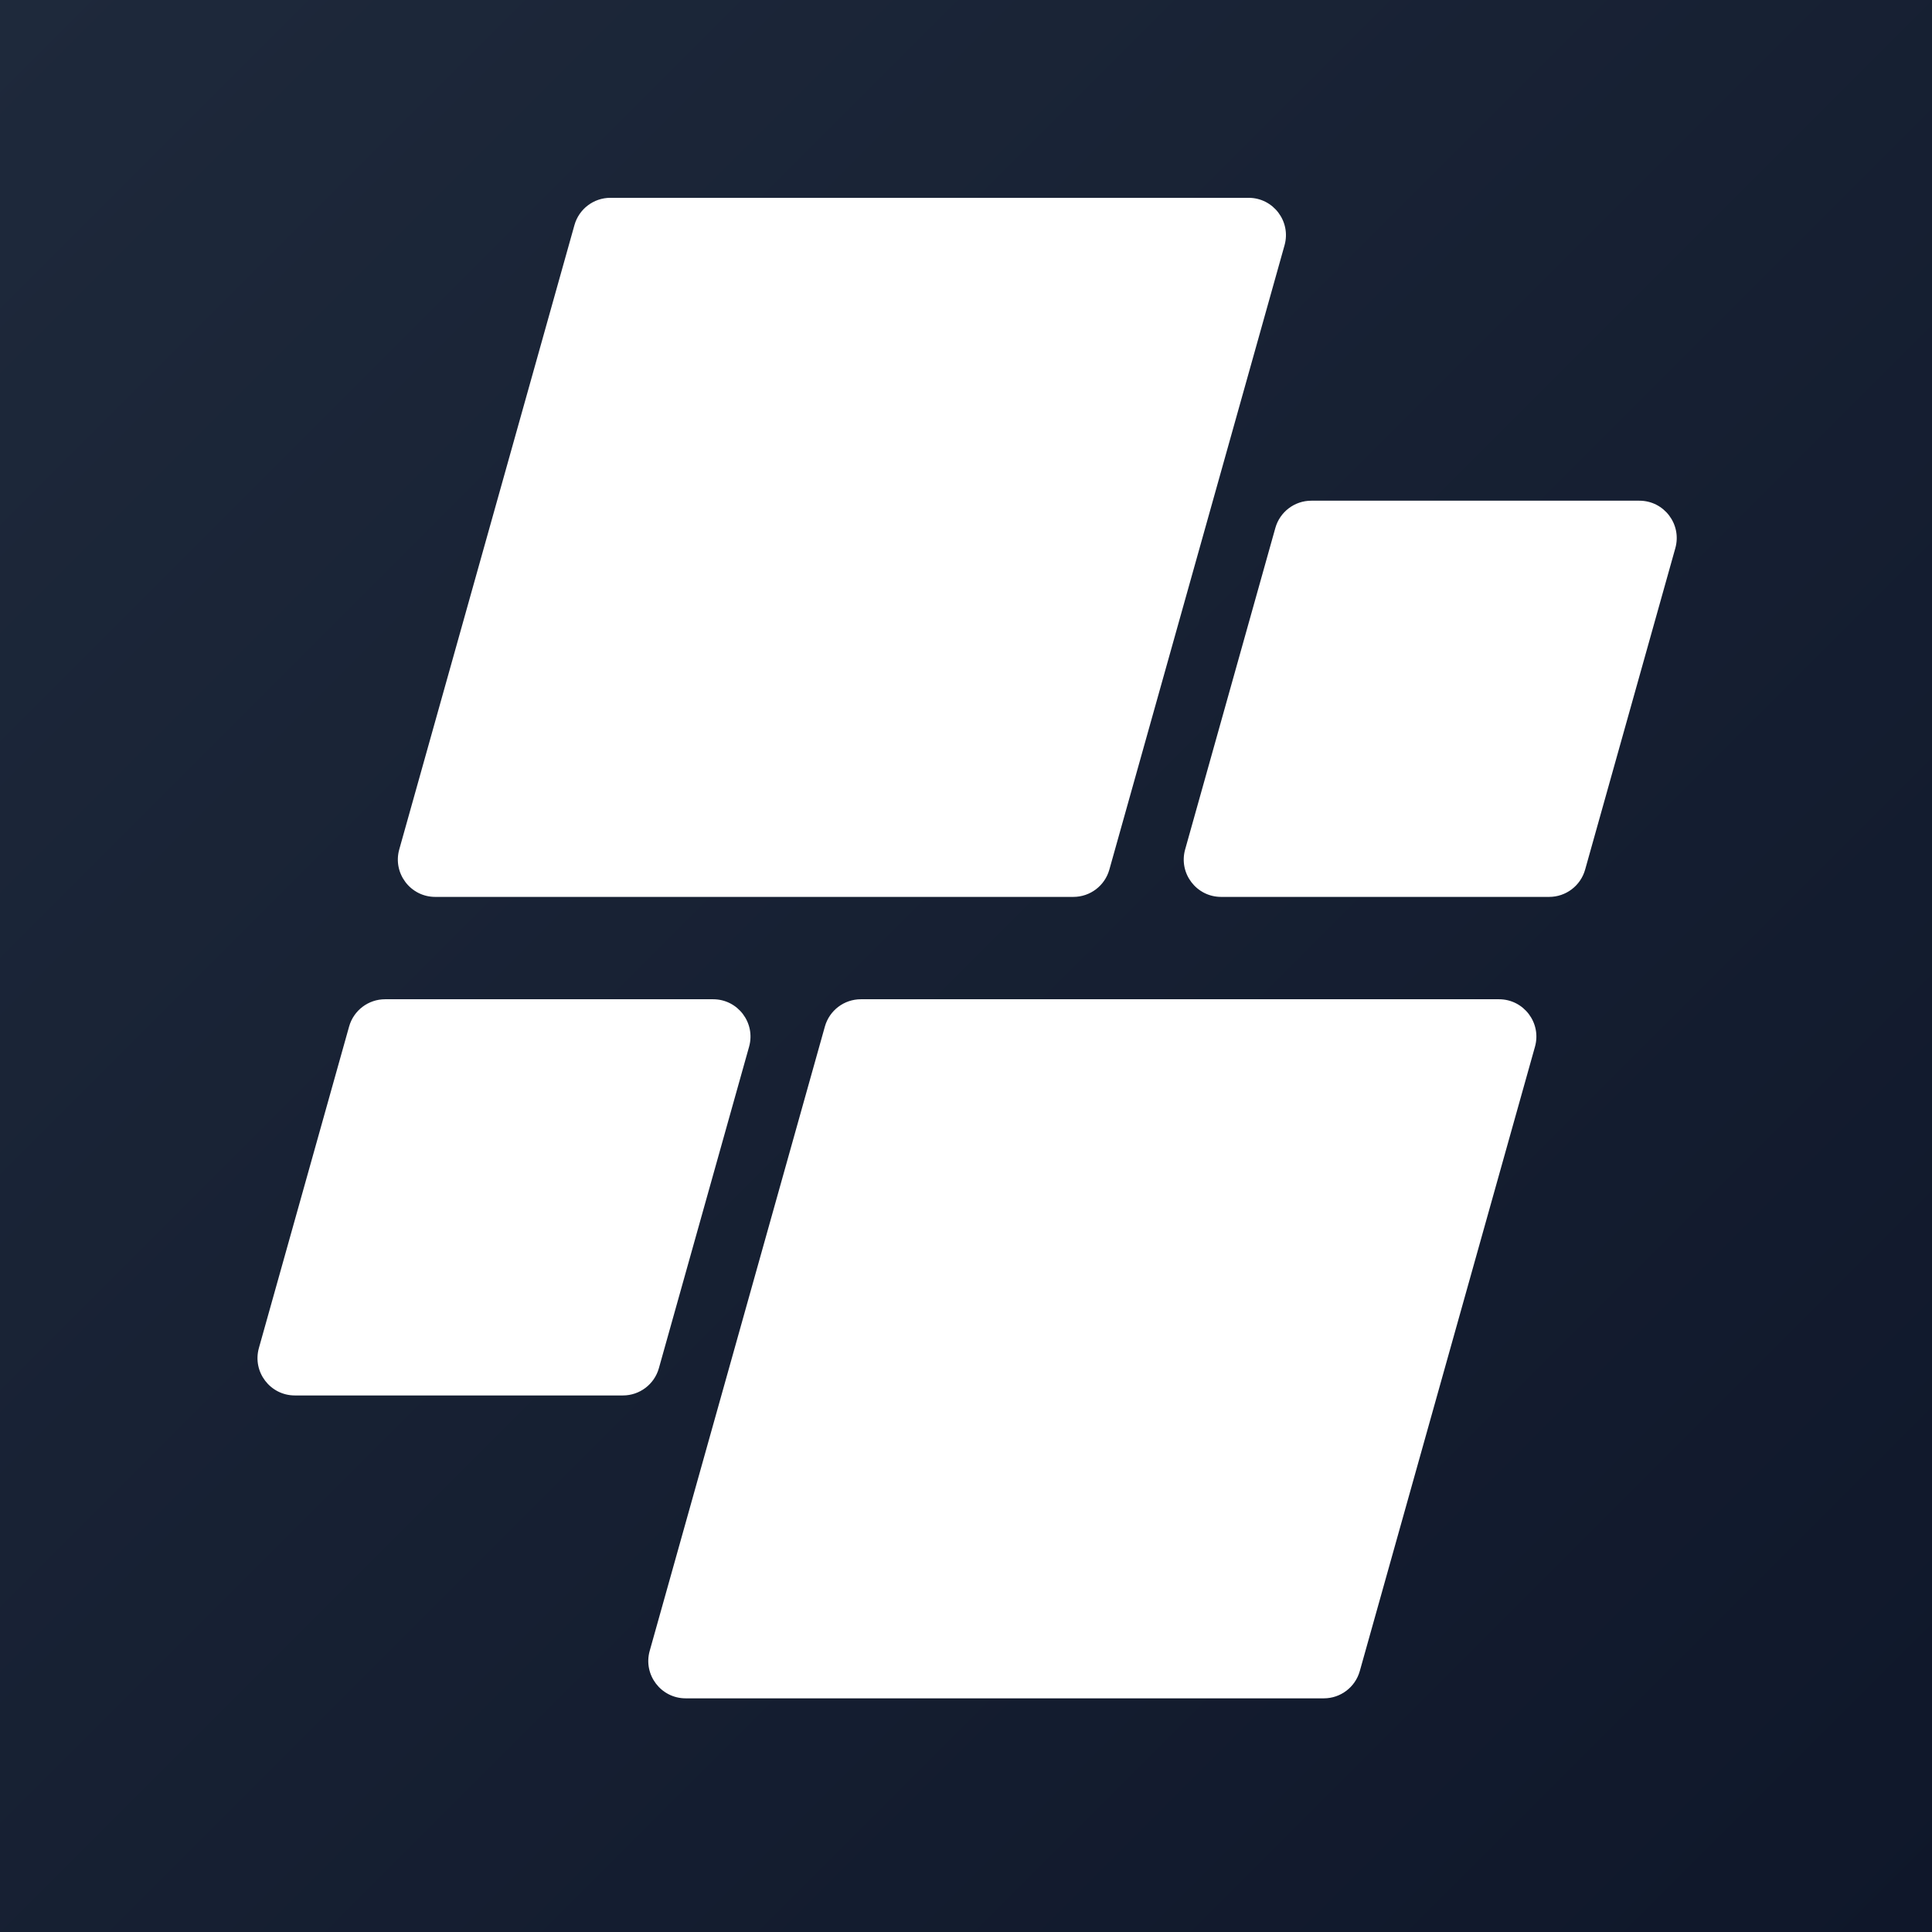
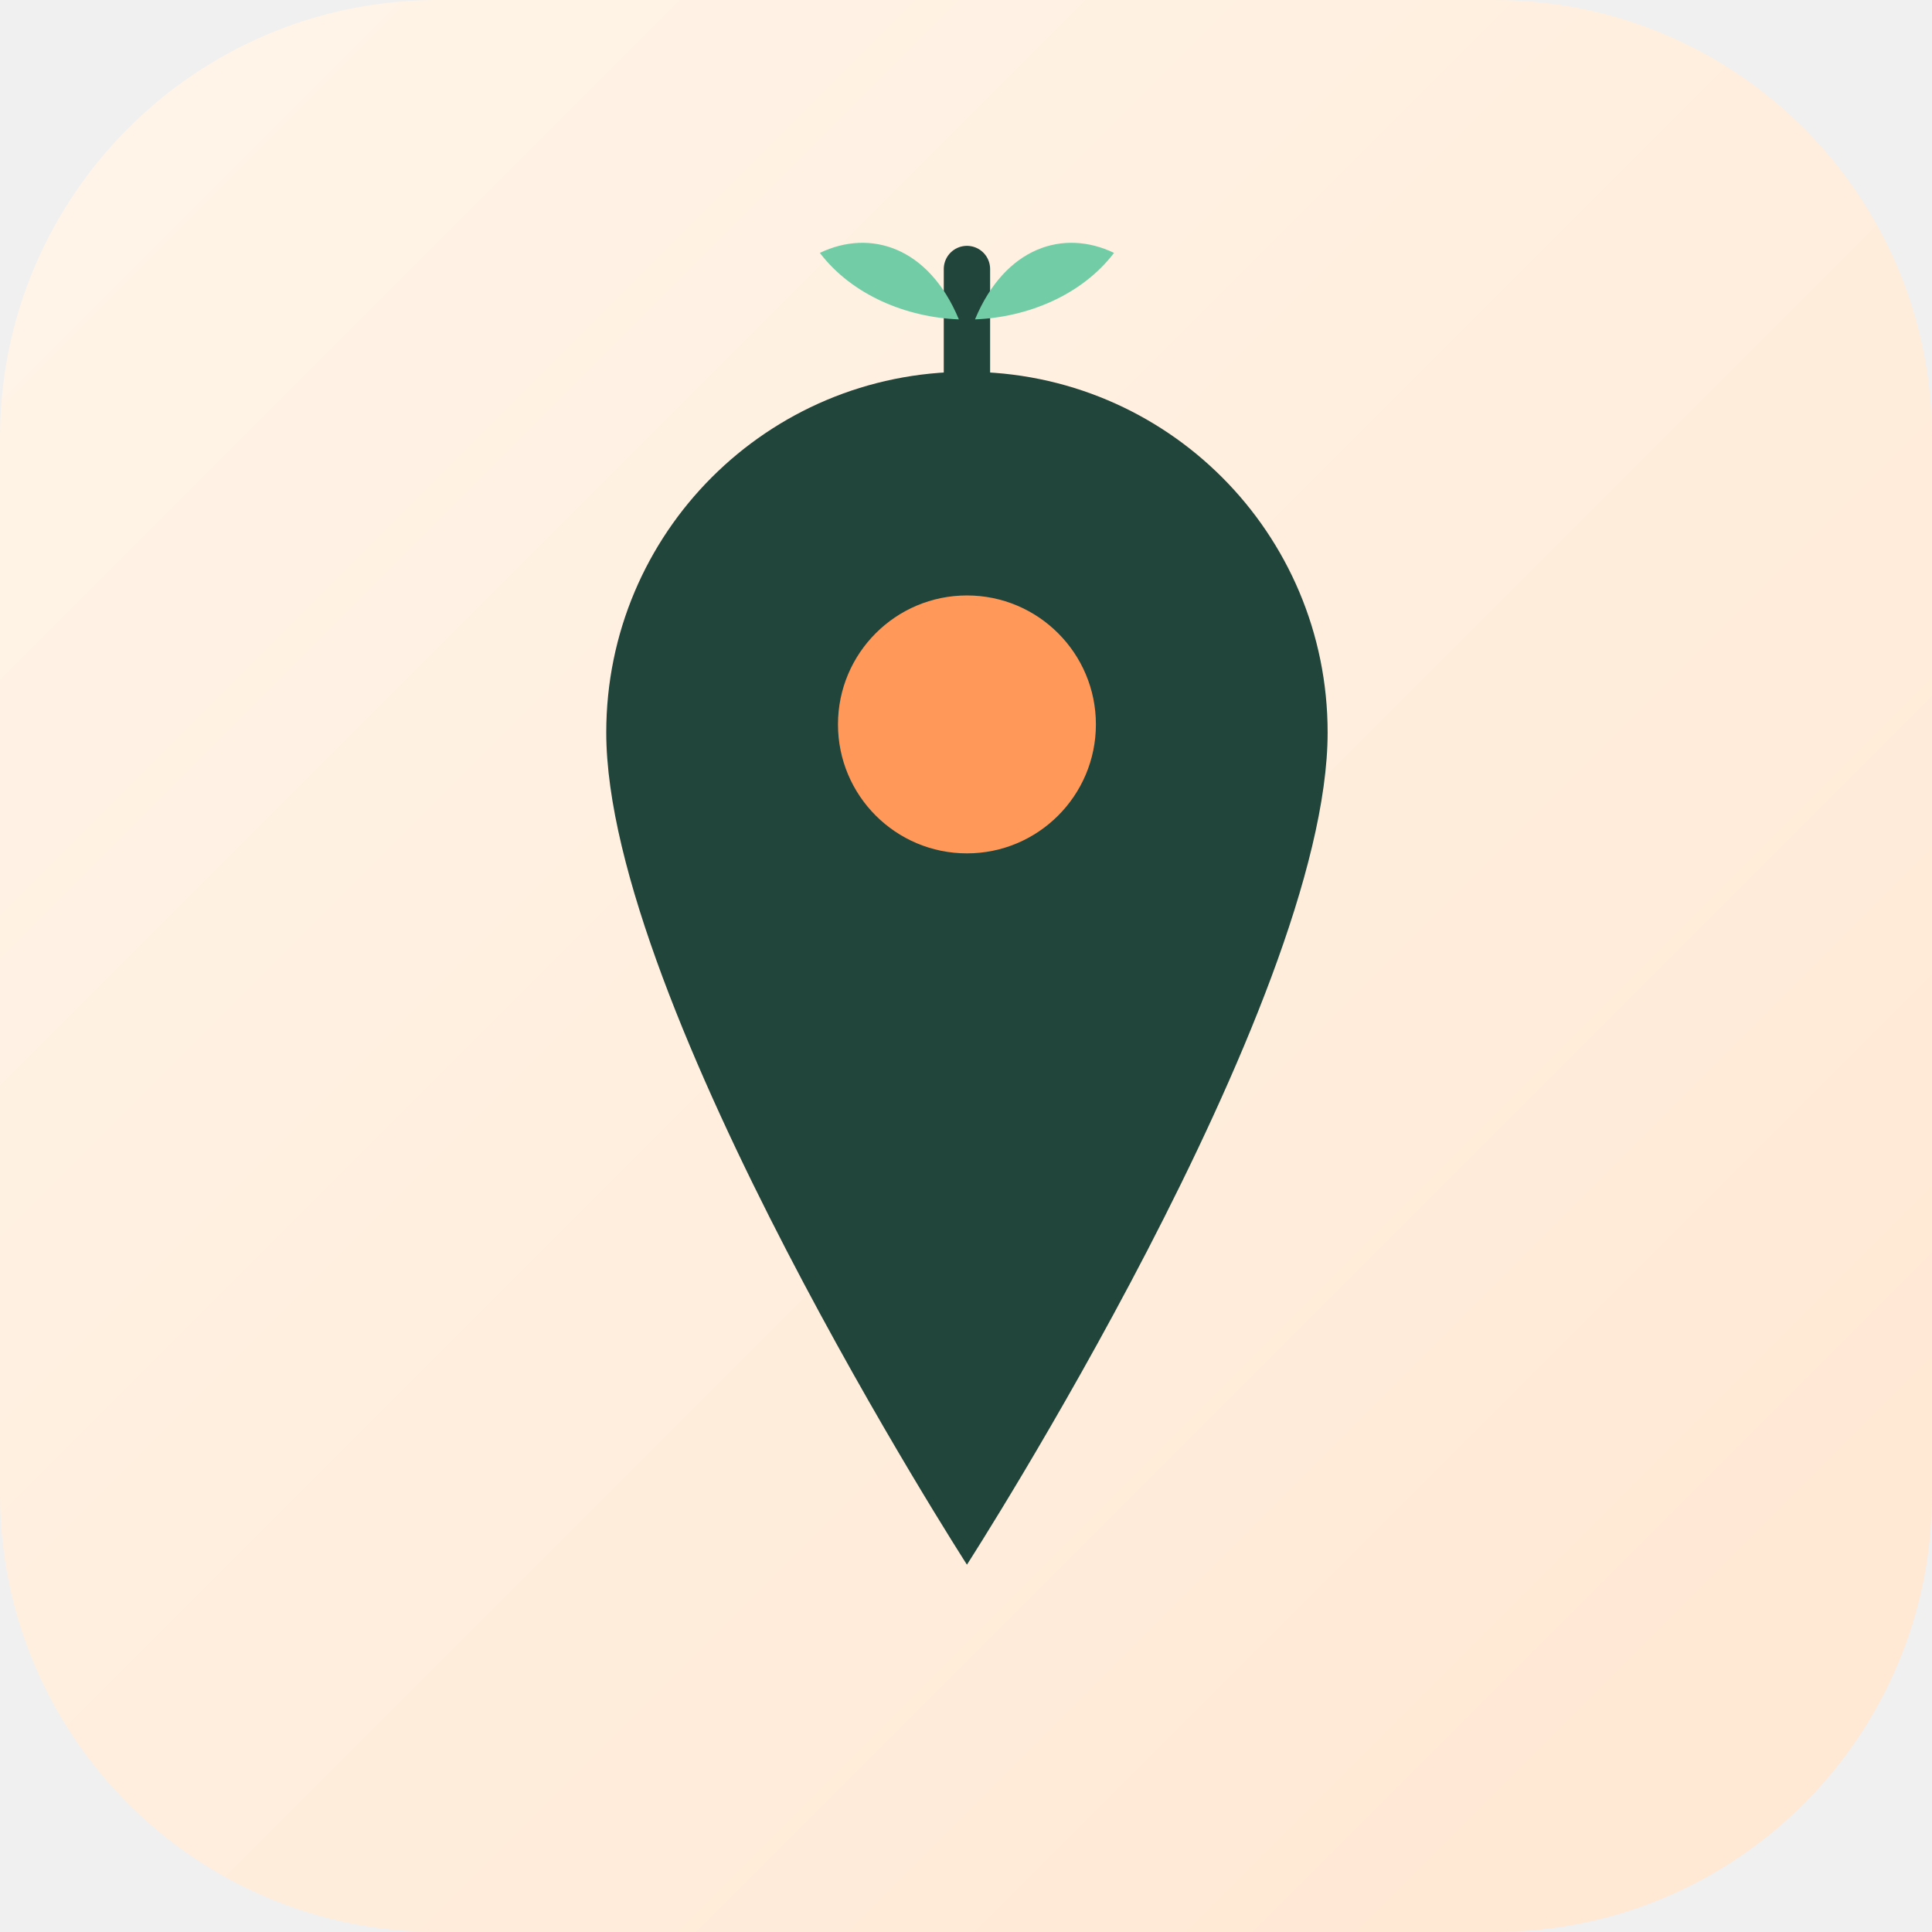
<svg xmlns="http://www.w3.org/2000/svg" viewBox="0 0 512 512">
  <defs>
    <linearGradient id="bg" x1="0" y1="0" x2="1" y2="1">
-       <stop offset="0%" stop-color="#1e293b" />
-       <stop offset="100%" stop-color="#0f172a" />
+       <stop offset="0%" stop-color="#FFF5E9" />
+       <stop offset="100%" stop-color="#FFE7D2" />
    </linearGradient>
-     <clipPath id="icon">
-       <path d="M 855.637 699.203 L 222.246 699.203 C 197.68 699.203 179.906 675.75 186.539 652.102 L 360.43 32.391 C 364.922 16.387 379.512 5.328 396.133 5.328 L 1029.527 5.328 C 1054.09 5.328 1071.867 28.777 1065.23 52.43 L 891.34 672.137 C 886.852 688.141 872.258 699.203 855.637 699.203 Z M 444.238 1166.98 L 533.773 847.898 C 540.41 824.246 522.633 800.797 498.07 800.797 L 172.473 800.797 C 155.852 800.797 141.262 811.855 136.77 827.859 L 47.234 1146.941 C 40.598 1170.594 58.375 1194.043 82.938 1194.043 L 408.535 1194.043 C 425.156 1194.043 439.75 1182.984 444.238 1166.98 Z M 609.004 827.859 L 435.113 1447.57 C 428.477 1471.219 446.254 1494.672 470.816 1494.672 L 1104.211 1494.672 C 1120.832 1494.672 1135.422 1483.609 1139.914 1467.605 L 1313.805 847.898 C 1320.441 824.246 1302.664 800.797 1278.102 800.797 L 644.707 800.797 C 628.086 800.797 613.492 811.855 609.004 827.859 Z M 1056.105 333.02 L 966.57 652.102 C 959.934 675.75 977.711 699.203 1002.273 699.203 L 1327.871 699.203 C 1344.492 699.203 1359.086 688.141 1363.574 672.137 L 1453.109 353.055 C 1459.746 329.406 1441.969 305.953 1417.406 305.953 L 1091.809 305.953 C 1075.188 305.953 1060.598 317.016 1056.105 333.02 Z" />
-     </clipPath>
  </defs>
-   <rect width="512" height="512" fill="url(#bg)" />
+   <rect width="512" height="512" rx="116" fill="url(#bg)" />
  <g transform="translate(56,51) scale(0.267)">
-     <rect width="1500" height="1500" fill="#ffffff" clip-path="url(#icon)" />
+     <path d="M750 182 L750 76" stroke="#21443B" stroke-width="46" stroke-linecap="round" />
+     <path d="M742 126 C 690 124 636 102 604 60 C 654 36 712 54 742 126 Z" fill="#72CDA7" />
+     <path d="M758 126 C 810 124 864 102 896 60 C 846 36 788 54 758 126 Z" fill="#72CDA7" />
+     <path d="M750 178 C 552 178 392 338 392 536 C 392 806 750 1362 750 1362 C 750 1362 1108 806 1108 536 C 1108 338 948 178 750 178 Z" fill="#21443B" />
+     <circle cx="750" cy="528" r="128" fill="#FF9858" />
  </g>
</svg>
